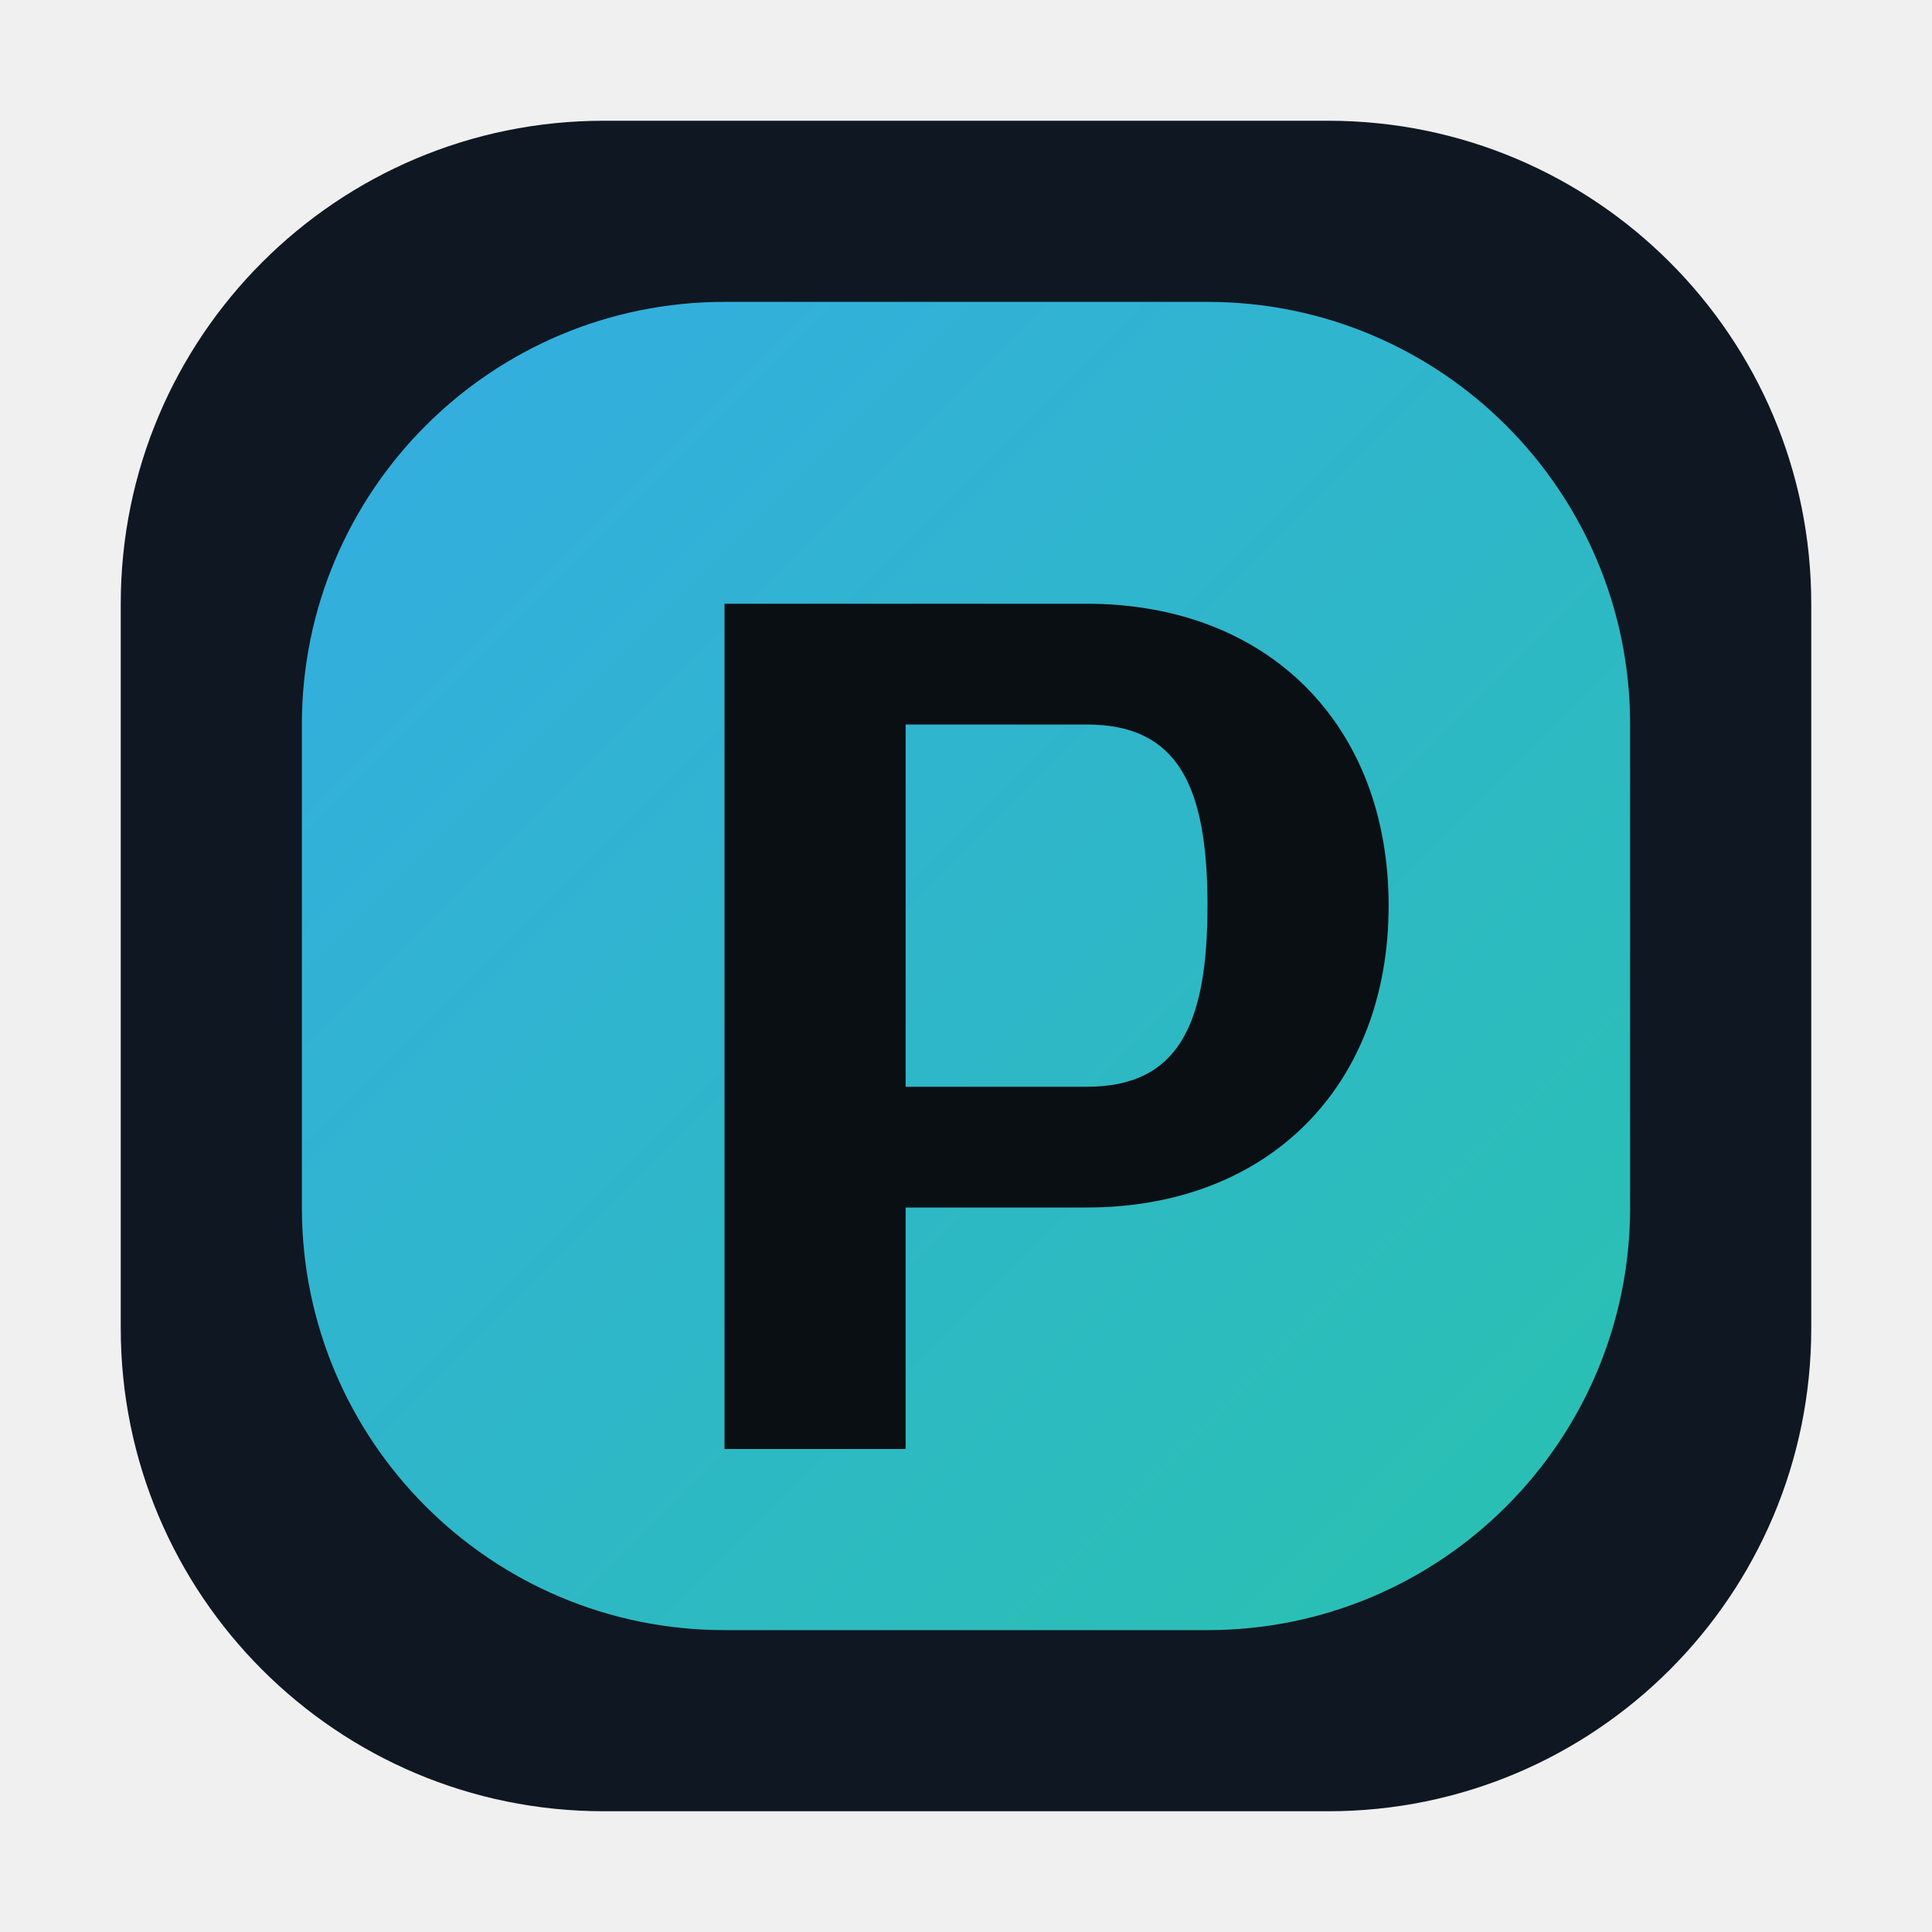
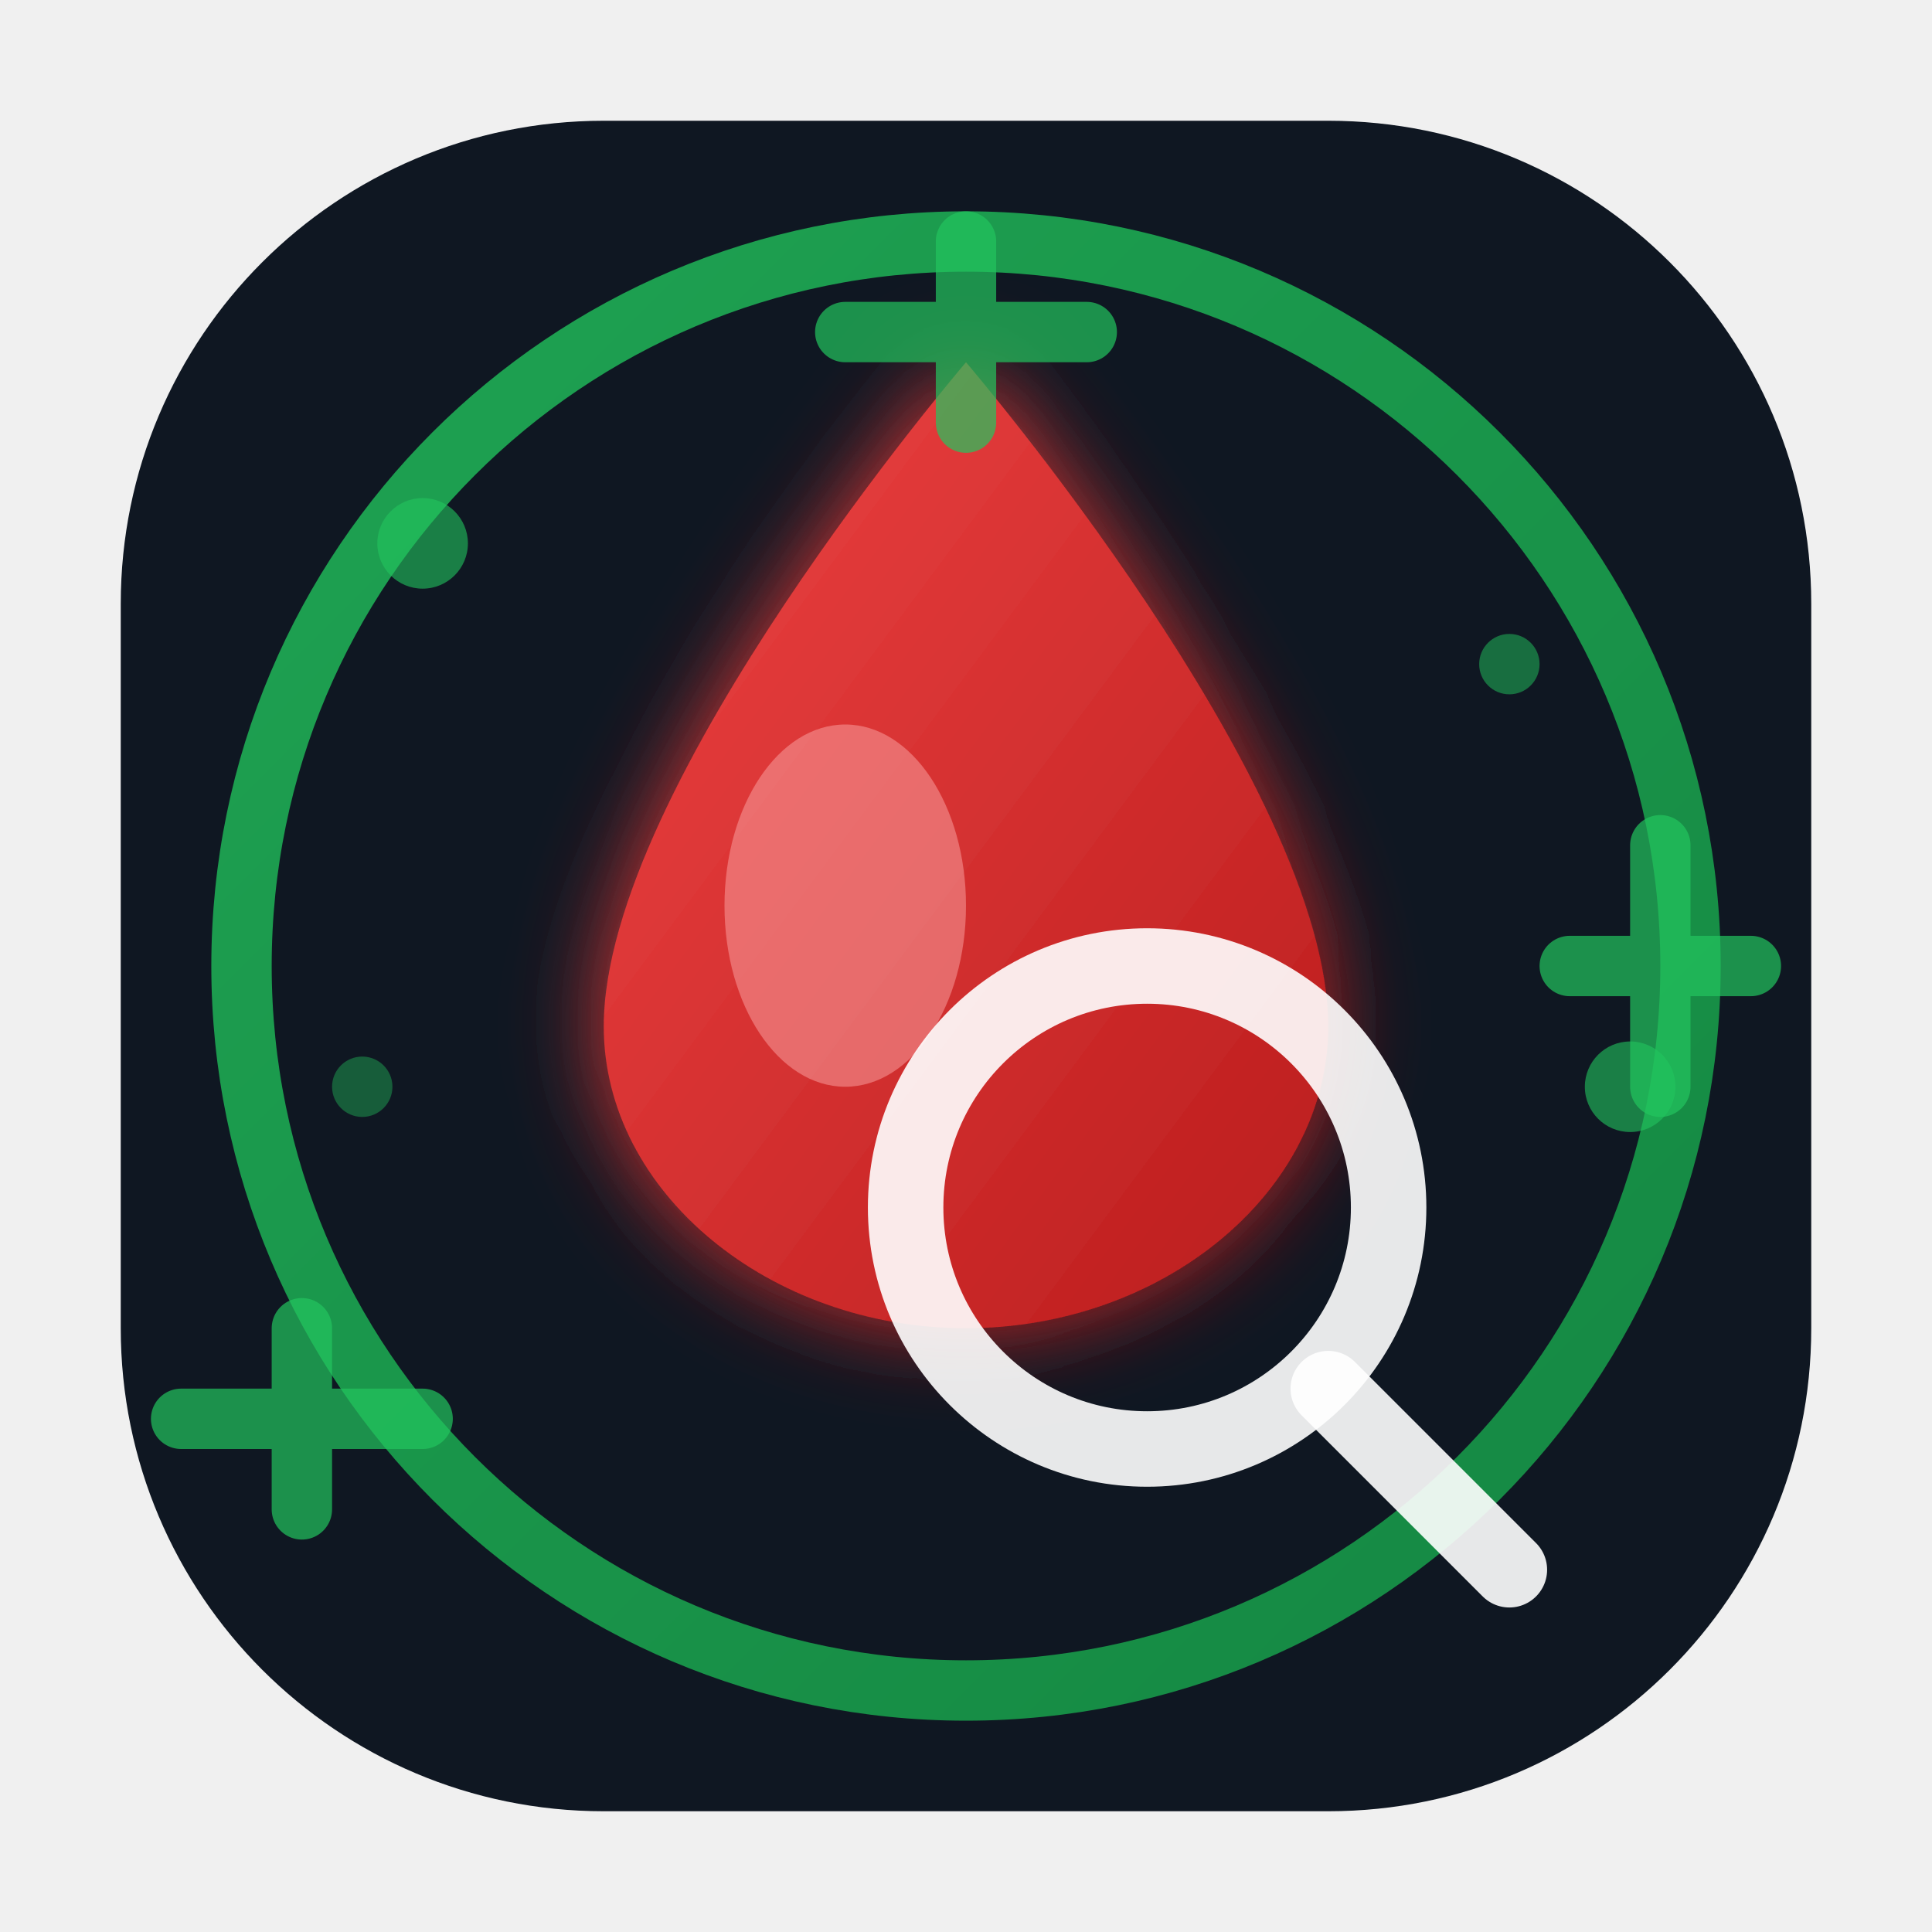
<svg xmlns="http://www.w3.org/2000/svg" viewBox="0 0 64 64" width="64" height="64" aria-hidden="true">
  <defs>
-     <linearGradient id="g" x1="0" y1="0" x2="1" y2="1">
-       <stop offset="0%" stop-color="#38bdf8" />
-       <stop offset="100%" stop-color="#2dd4bf" />
+     <linearGradient id="bloodGradient" x1="0%" y1="0%" x2="100%" y2="100%">
+       <stop offset="0%" stop-color="#ef4444" />
+       <stop offset="100%" stop-color="#b91c1c" />
    </linearGradient>
+     <linearGradient id="healGradient" x1="0%" y1="0%" x2="100%" y2="100%">
+       <stop offset="0%" stop-color="#22c55e" />
+       <stop offset="100%" stop-color="#16a34a" />
+     </linearGradient>
+     <filter id="glow" x="-50%" y="-50%" width="200%" height="200%">
+       <feGaussianBlur stdDeviation="1.5" result="coloredBlur" />
+       <feMerge>
+         <feMergeNode in="coloredBlur" />
+         <feMergeNode in="SourceGraphic" />
+       </feMerge>
+     </filter>
  </defs>
  <rect x="4" y="4" width="56" height="56" rx="16" fill="#0f1722" />
-   <rect x="10" y="10" width="44" height="44" rx="14" fill="url(#g)" opacity="0.9" />
-   <path d="M24 20h12c6 0 10 4 10 10s-4 10-10 10h-6v8h-6V20zm12 16c3 0 4-2 4-6s-1-6-4-6h-6v12h6z" fill="#0a0f14" />
+   <circle cx="32" cy="32" r="24" fill="none" stroke="url(#healGradient)" stroke-width="2" opacity="0.8" />
+   <path d="M32 12 C32 12 20 26 20 34 C20 39.5 25.5 44 32 44 C38.5 44 44 39.5 44 34 C44 26 32 12 32 12Z" fill="url(#bloodGradient)" filter="url(#glow)" />
+   <ellipse cx="28" cy="30" rx="4" ry="6" fill="#fca5a5" opacity="0.5" />
+   <circle cx="38" cy="40" r="8" fill="none" stroke="#ffffff" stroke-width="2.5" opacity="0.9" />
+   <line x1="44" y1="46" x2="50" y2="52" stroke="#ffffff" stroke-width="2.5" stroke-linecap="round" opacity="0.9" />
+   <g opacity="0.7">
+     <line x1="32" y1="8" x2="32" y2="14" stroke="#22c55e" stroke-width="2" stroke-linecap="round" />
+     <line x1="28" y1="11" x2="36" y2="11" stroke="#22c55e" stroke-width="2" stroke-linecap="round" />
+     <line x1="52" y1="32" x2="58" y2="32" stroke="#22c55e" stroke-width="2" stroke-linecap="round" />
+     <line x1="55" y1="28" x2="55" y2="36" stroke="#22c55e" stroke-width="2" stroke-linecap="round" />
+     <line x1="10" y1="44" x2="10" y2="50" stroke="#22c55e" stroke-width="2" stroke-linecap="round" />
+     <line x1="6" y1="47" x2="14" y2="47" stroke="#22c55e" stroke-width="2" stroke-linecap="round" />
+   </g>
+   <circle cx="14" cy="18" r="1.5" fill="#22c55e" opacity="0.6" />
+   <circle cx="50" cy="22" r="1" fill="#22c55e" opacity="0.5" />
+   <circle cx="12" cy="36" r="1" fill="#22c55e" opacity="0.4" />
+   <circle cx="54" cy="36" r="1.5" fill="#22c55e" opacity="0.6" />
</svg>
